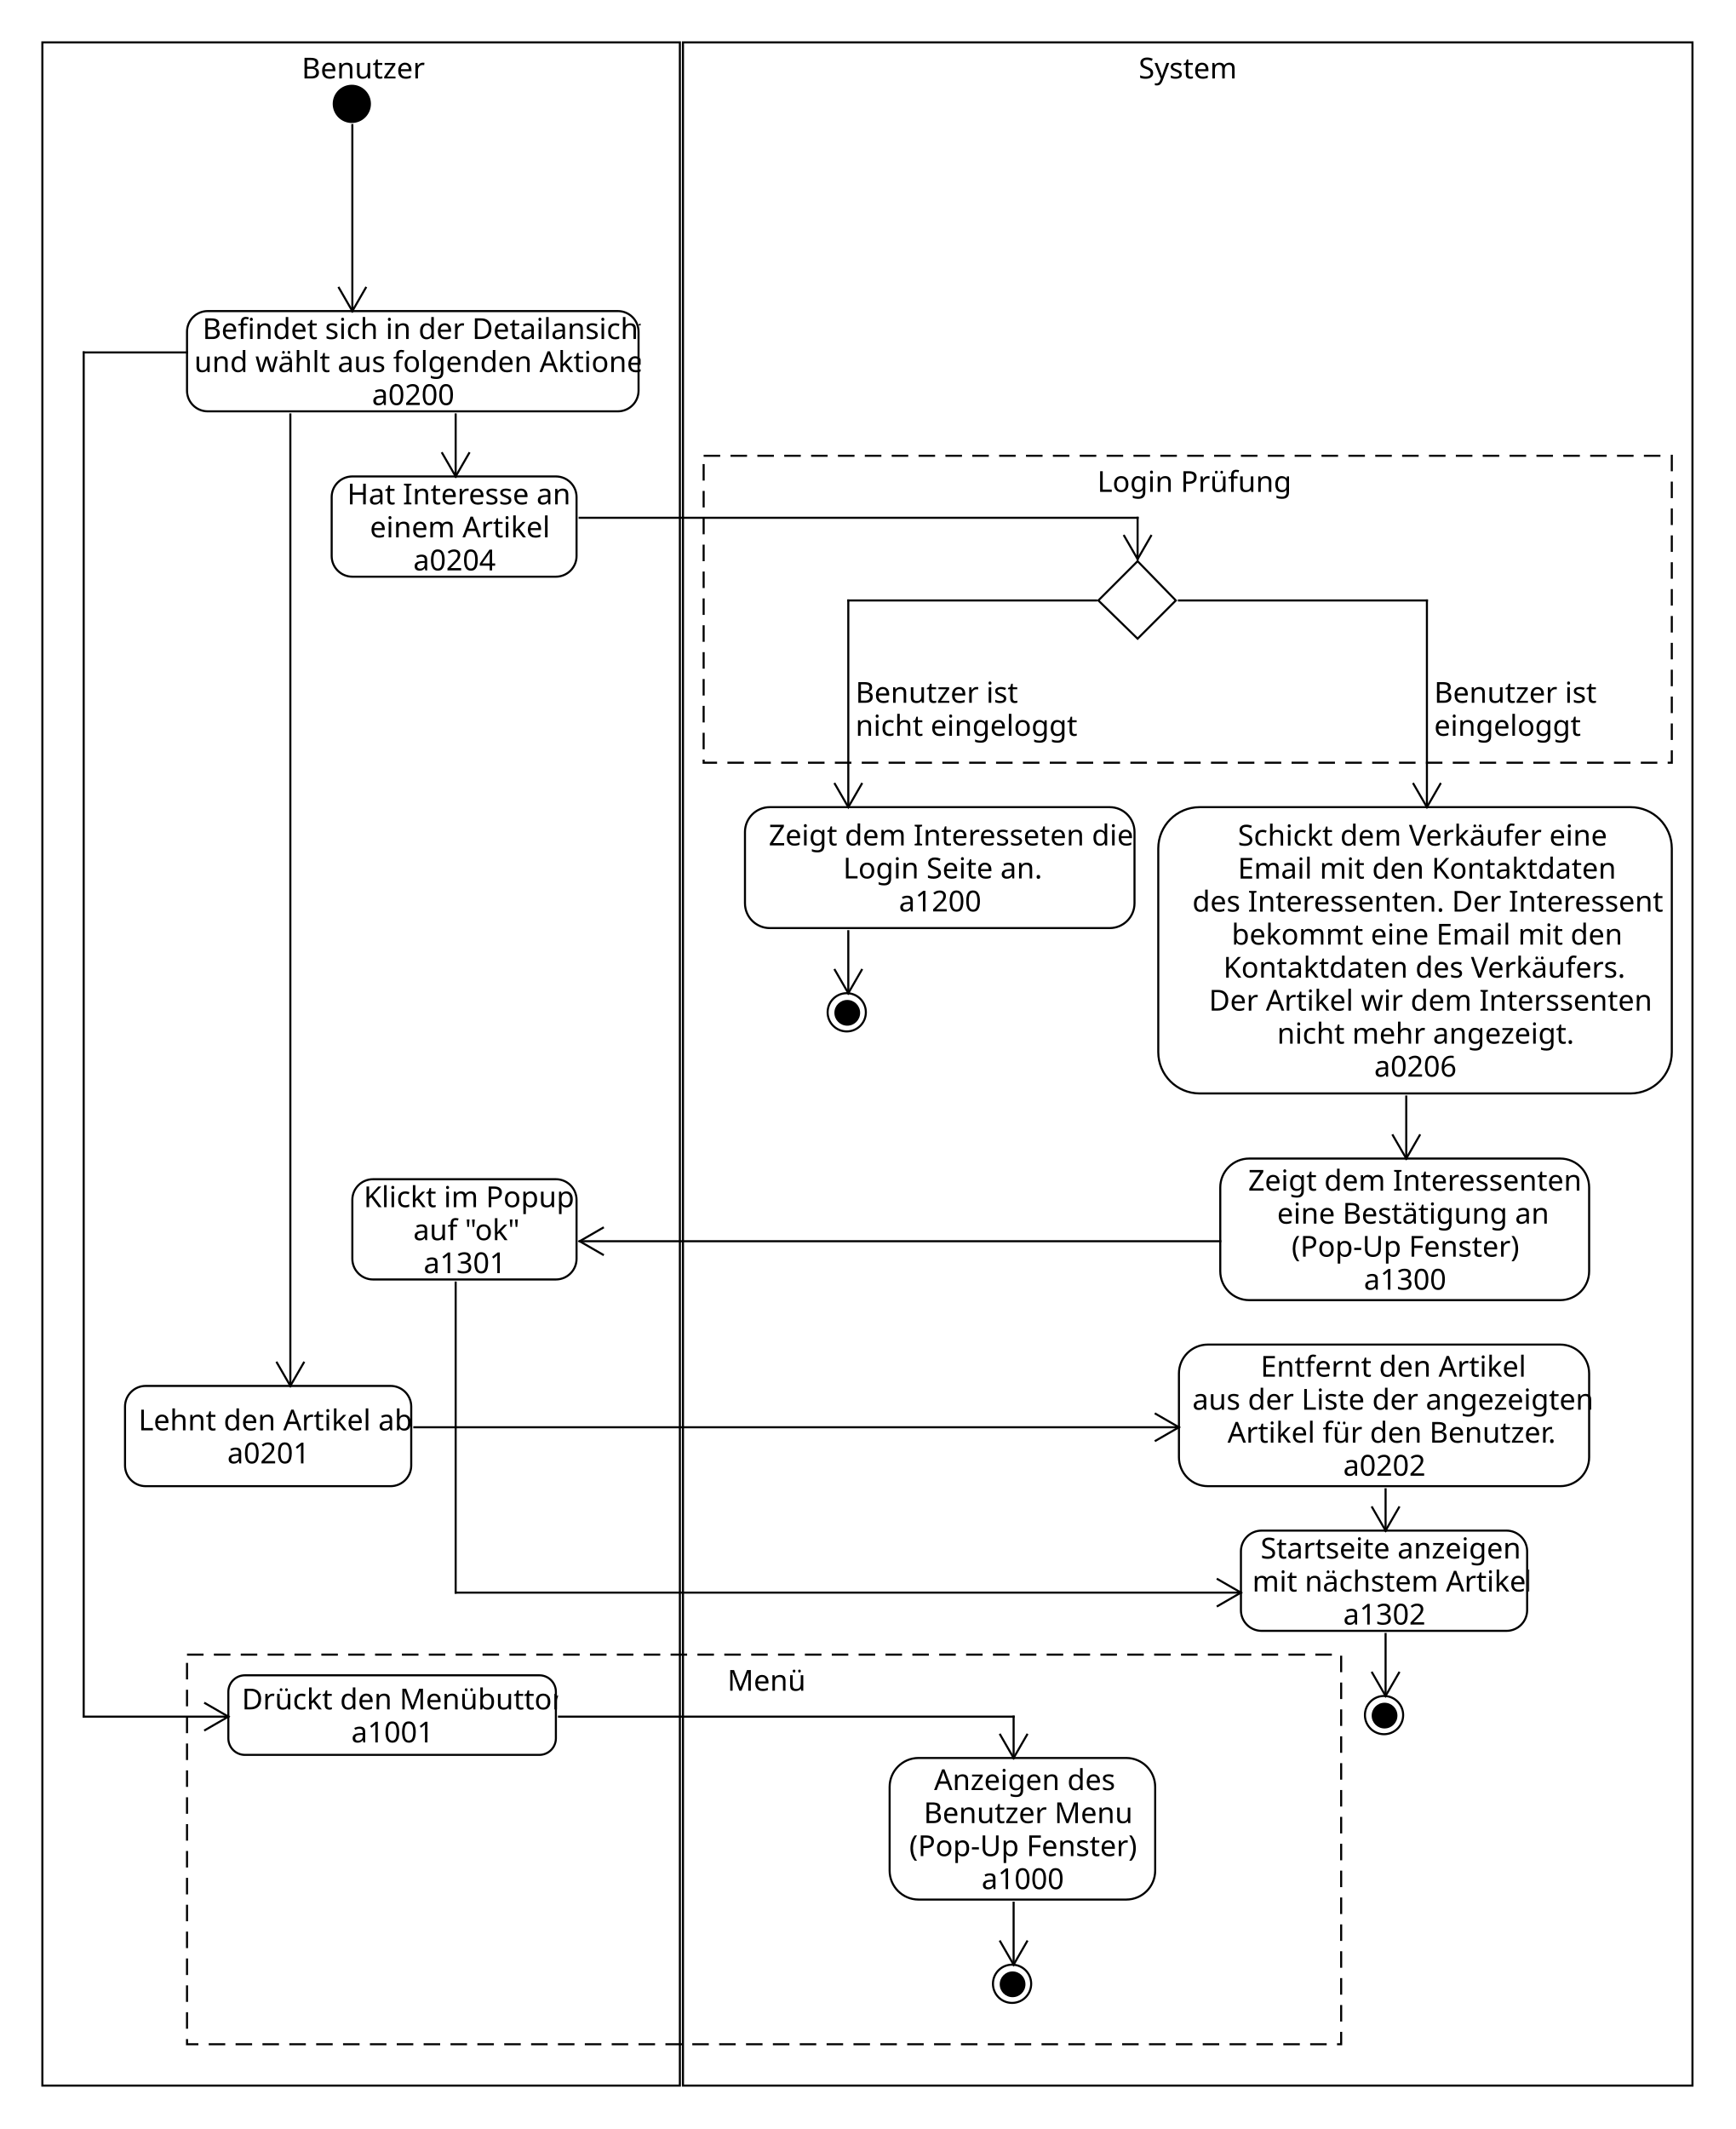
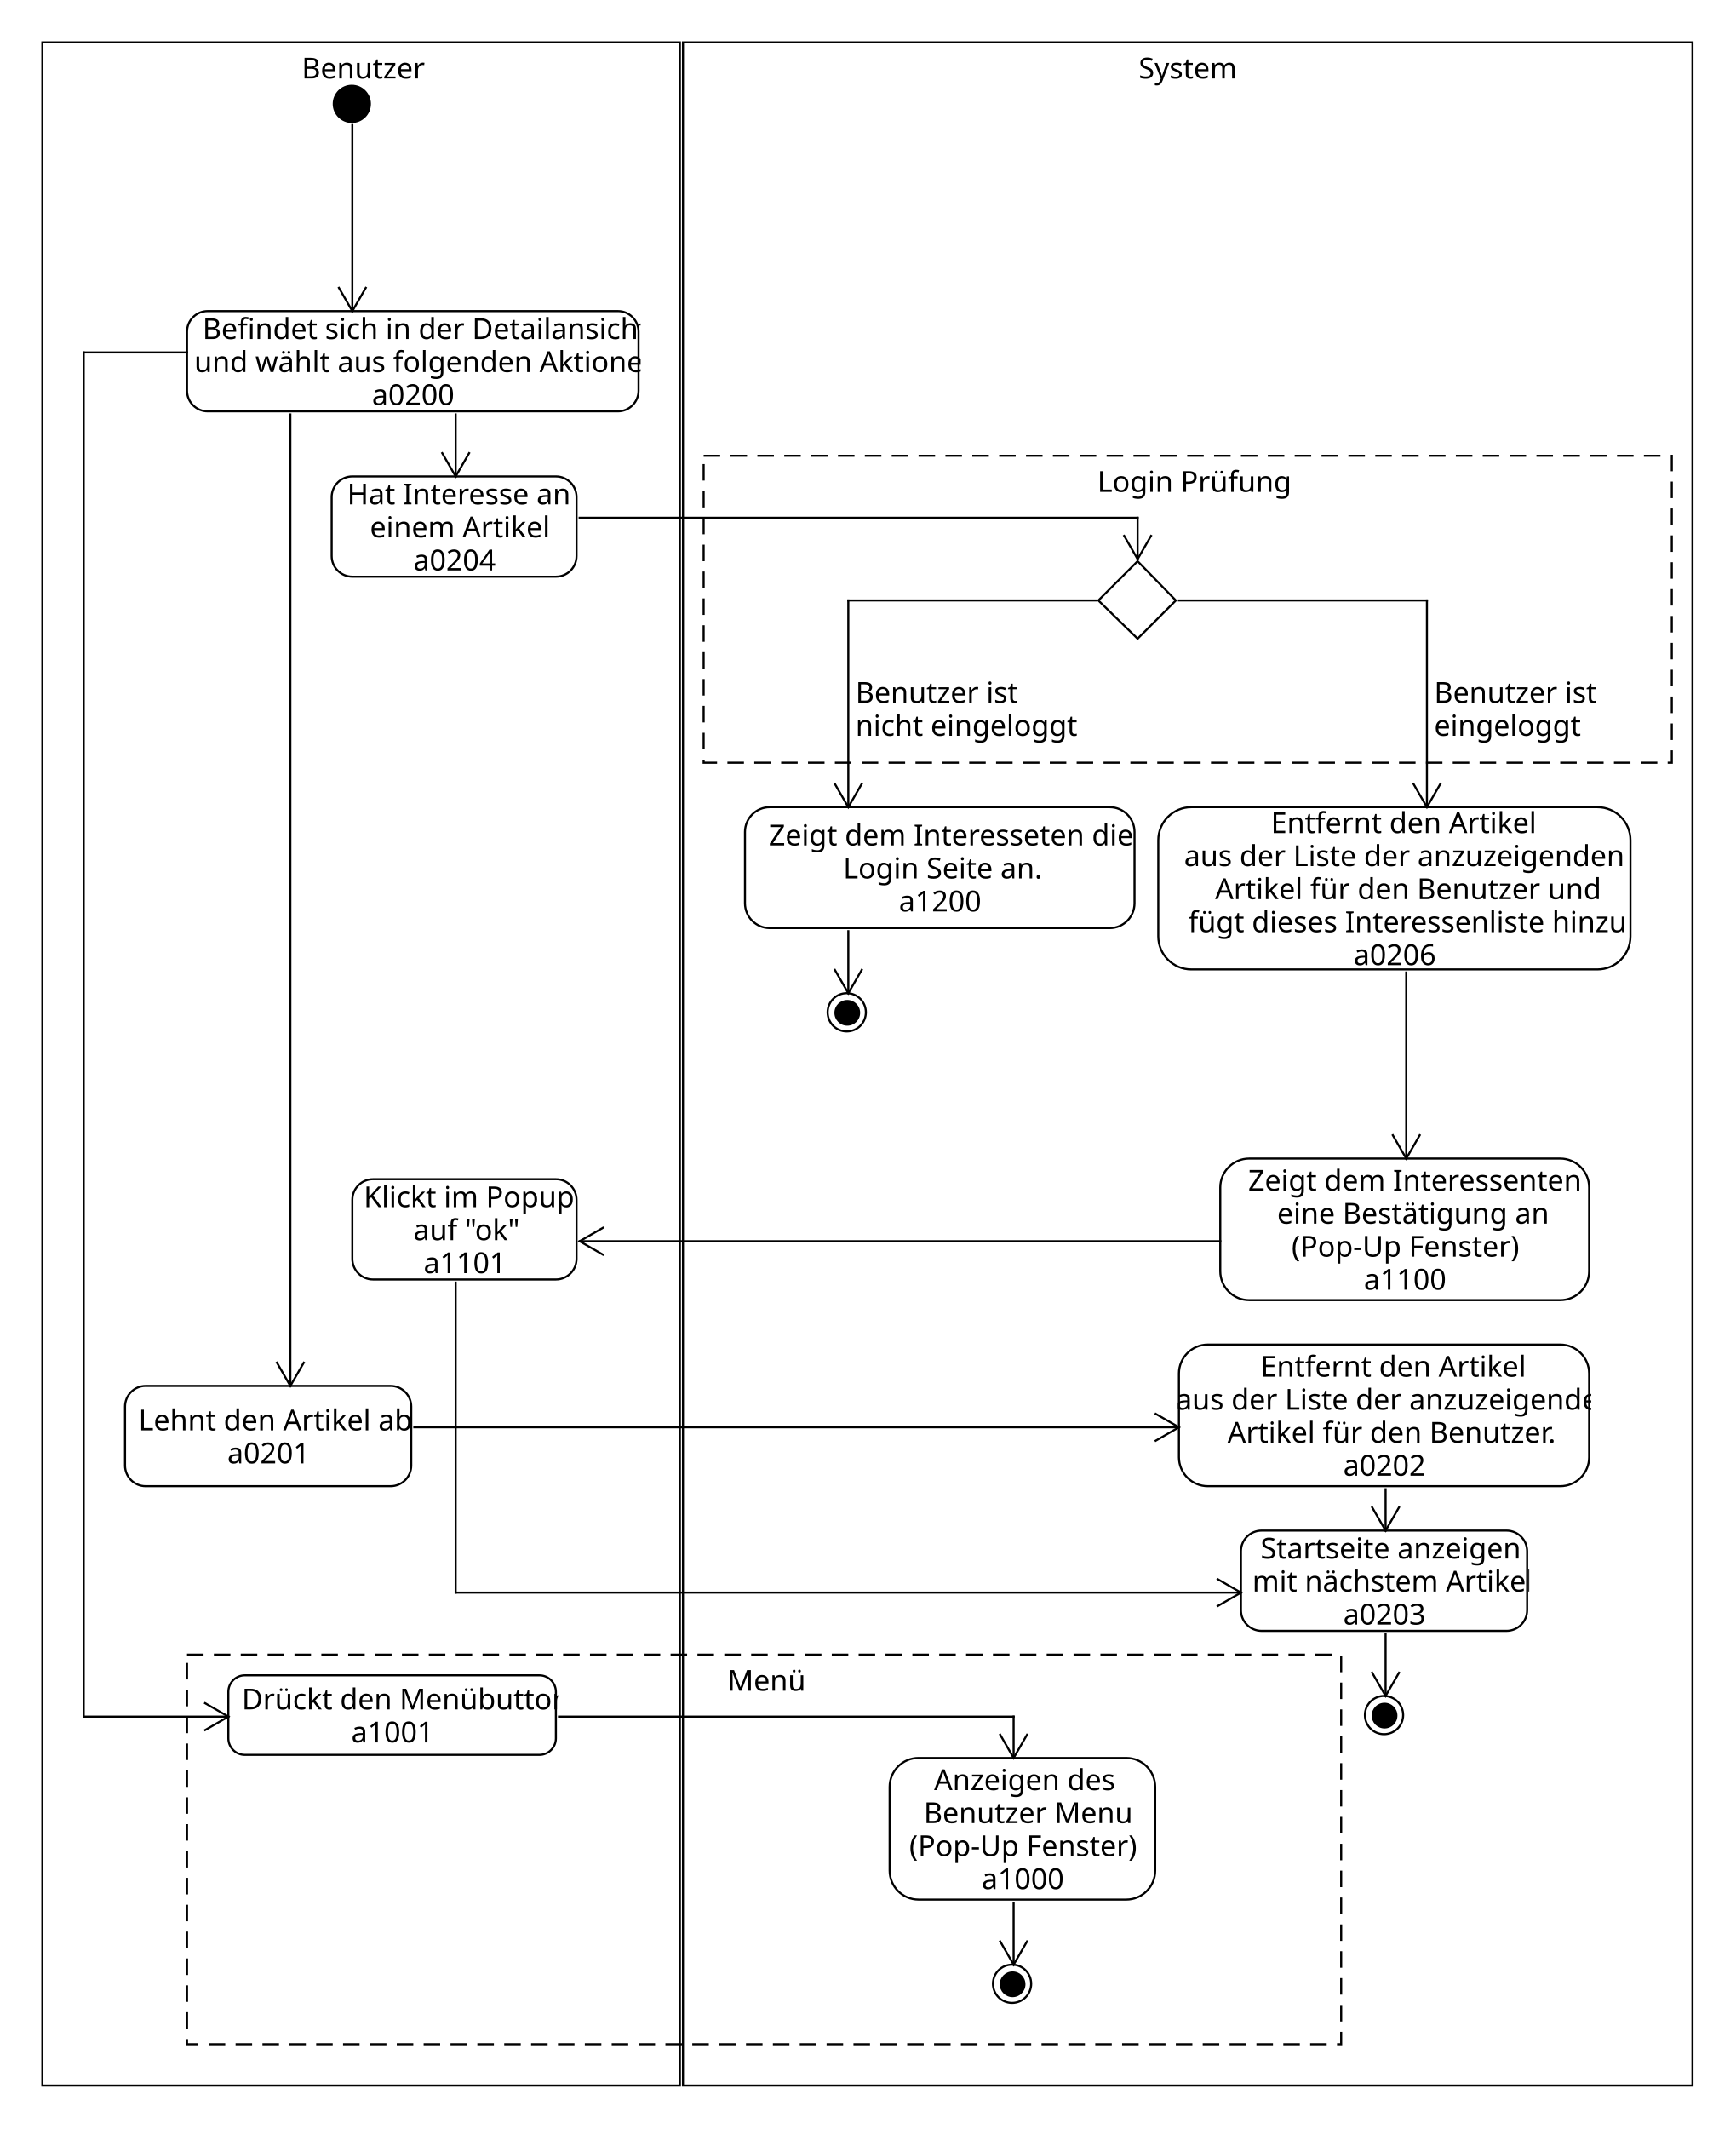
- <svg xmlns="http://www.w3.org/2000/svg" fill-opacity="1" color-rendering="auto" color-interpolation="auto" stroke="black" text-rendering="auto" stroke-linecap="square" width="840" stroke-miterlimit="10" stroke-opacity="1" shape-rendering="auto" fill="black" stroke-dasharray="none" font-weight="normal" stroke-width="1" viewBox="1230 70 840 1030" height="1030" font-family="'Dialog'" font-style="normal" stroke-linejoin="miter" font-size="12" stroke-dashoffset="0" image-rendering="auto">
+ <svg xmlns="http://www.w3.org/2000/svg" fill-opacity="1" color-rendering="auto" color-interpolation="auto" stroke="black" text-rendering="auto" stroke-linecap="square" width="840" stroke-miterlimit="10" stroke-opacity="1" shape-rendering="auto" fill="black" stroke-dasharray="none" font-weight="normal" stroke-width="1" viewBox="830 -20 840 1030" height="1030" font-family="'Dialog'" font-style="normal" stroke-linejoin="miter" font-size="12" stroke-dashoffset="0" image-rendering="auto">
  <defs id="genericDefs" />
  <g>
    <defs id="defs1">
      <clipPath clipPathUnits="userSpaceOnUse" id="clipPath1">
        <path d="M0 0 L2147483647 0 L2147483647 2147483647 L0 2147483647 L0 0 Z" />
      </clipPath>
      <clipPath clipPathUnits="userSpaceOnUse" id="clipPath2">
        <path d="M0 0 L0 20 L20 20 L20 0 Z" />
      </clipPath>
      <clipPath clipPathUnits="userSpaceOnUse" id="clipPath3">
        <path d="M0 0 L0 190 L560 190 L560 0 Z" />
      </clipPath>
      <clipPath clipPathUnits="userSpaceOnUse" id="clipPath4">
        <path d="M0 0 L0 70 L130 70 L130 0 Z" />
      </clipPath>
      <clipPath clipPathUnits="userSpaceOnUse" id="clipPath5">
        <path d="M0 0 L0 40 L160 40 L160 0 Z" />
      </clipPath>
      <clipPath clipPathUnits="userSpaceOnUse" id="clipPath6">
        <path d="M0 0 L0 150 L470 150 L470 0 Z" />
      </clipPath>
      <clipPath clipPathUnits="userSpaceOnUse" id="clipPath7">
        <path d="M0 0 L0 60 L190 60 L190 0 Z" />
      </clipPath>
      <clipPath clipPathUnits="userSpaceOnUse" id="clipPath8">
        <path d="M0 0 L0 40 L40 40 L40 0 Z" />
      </clipPath>
      <clipPath clipPathUnits="userSpaceOnUse" id="clipPath9">
        <path d="M0 0 L0 50 L110 50 L110 0 Z" />
      </clipPath>
      <clipPath clipPathUnits="userSpaceOnUse" id="clipPath10">
        <path d="M0 0 L0 50 L140 50 L140 0 Z" />
      </clipPath>
      <clipPath clipPathUnits="userSpaceOnUse" id="clipPath11">
        <path d="M0 0 L0 70 L200 70 L200 0 Z" />
      </clipPath>
      <clipPath clipPathUnits="userSpaceOnUse" id="clipPath12">
        <path d="M0 0 L0 70 L180 70 L180 0 Z" />
      </clipPath>
      <clipPath clipPathUnits="userSpaceOnUse" id="clipPath13">
-         <path d="M0 0 L0 140 L250 140 L250 0 Z" />
+         <path d="M0 0 L0 80 L230 80 L230 0 Z" />
      </clipPath>
      <clipPath clipPathUnits="userSpaceOnUse" id="clipPath14">
        <path d="M0 0 L0 50 L120 50 L120 0 Z" />
      </clipPath>
      <clipPath clipPathUnits="userSpaceOnUse" id="clipPath15">
        <path d="M0 0 L0 50 L220 50 L220 0 Z" />
      </clipPath>
      <clipPath clipPathUnits="userSpaceOnUse" id="clipPath16">
        <path d="M0 0 L0 990 L490 990 L490 0 Z" />
      </clipPath>
      <clipPath clipPathUnits="userSpaceOnUse" id="clipPath17">
        <path d="M0 0 L0 990 L310 990 L310 0 Z" />
      </clipPath>
      <clipPath clipPathUnits="userSpaceOnUse" id="clipPath18">
        <path d="M0 0 L0 60 L30 60 L30 0 Z" />
      </clipPath>
      <clipPath clipPathUnits="userSpaceOnUse" id="clipPath19">
        <path d="M0 0 L0 50 L250 50 L250 0 Z" />
      </clipPath>
      <clipPath clipPathUnits="userSpaceOnUse" id="clipPath20">
        <path d="M0 0 L0 690 L100 690 L100 0 Z" />
      </clipPath>
      <clipPath clipPathUnits="userSpaceOnUse" id="clipPath21">
        <path d="M0 0 L0 120 L30 120 L30 0 Z" />
      </clipPath>
      <clipPath clipPathUnits="userSpaceOnUse" id="clipPath22">
        <path d="M0 0 L0 130 L220 130 L220 0 Z" />
      </clipPath>
      <clipPath clipPathUnits="userSpaceOnUse" id="clipPath23">
        <path d="M0 0 L0 130 L150 130 L150 0 Z" />
      </clipPath>
      <clipPath clipPathUnits="userSpaceOnUse" id="clipPath24">
        <path d="M0 0 L0 180 L410 180 L410 0 Z" />
      </clipPath>
      <clipPath clipPathUnits="userSpaceOnUse" id="clipPath25">
        <path d="M0 0 L0 50 L30 50 L30 0 Z" />
      </clipPath>
      <clipPath clipPathUnits="userSpaceOnUse" id="clipPath26">
        <path d="M0 0 L0 30 L400 30 L400 0 Z" />
      </clipPath>
      <clipPath clipPathUnits="userSpaceOnUse" id="clipPath27">
        <path d="M0 0 L0 500 L30 500 L30 0 Z" />
      </clipPath>
      <clipPath clipPathUnits="userSpaceOnUse" id="clipPath28">
        <path d="M0 0 L0 30 L340 30 L340 0 Z" />
      </clipPath>
      <clipPath clipPathUnits="userSpaceOnUse" id="clipPath29">
        <path d="M0 0 L0 50 L300 50 L300 0 Z" />
      </clipPath>
    </defs>
-     <g fill="rgb(255,255,255)" fill-opacity="0" transform="translate(1890,890)" stroke-opacity="0" stroke="rgb(255,255,255)">
+     <g fill="rgb(255,255,255)" fill-opacity="0" transform="translate(1490,800)" stroke-opacity="0" stroke="rgb(255,255,255)">
      <circle r="9.25" clip-path="url(#clipPath2)" cx="9.75" cy="9.75" stroke="none" />
    </g>
-     <g transform="translate(1890,890)">
+     <g transform="translate(1490,800)">
      <circle fill="none" r="9.25" clip-path="url(#clipPath2)" cx="9.75" cy="9.75" />
      <circle r="6.227" clip-path="url(#clipPath2)" cx="10" cy="10" stroke="none" />
    </g>
-     <g fill="rgb(255,255,255)" fill-opacity="0" transform="translate(1890,890)" stroke-opacity="0" stroke="rgb(255,255,255)">
+     <g fill="rgb(255,255,255)" fill-opacity="0" transform="translate(1490,800)" stroke-opacity="0" stroke="rgb(255,255,255)">
      <circle fill="none" r="6.227" clip-path="url(#clipPath2)" cx="10" cy="10" />
    </g>
-     <g fill="rgb(255,255,255)" fill-opacity="0" transform="translate(1320,870)" stroke-opacity="0" stroke="rgb(255,255,255)">
+     <g fill="rgb(255,255,255)" fill-opacity="0" transform="translate(920,780)" stroke-opacity="0" stroke="rgb(255,255,255)">
      <rect x="0.5" width="558.5" height="188.5" y="0.5" clip-path="url(#clipPath3)" stroke="none" />
    </g>
-     <g stroke-dasharray="8,5" stroke-miterlimit="5" transform="translate(1320,870)" stroke-linecap="butt">
+     <g stroke-dasharray="8,5" stroke-miterlimit="5" transform="translate(920,780)" stroke-linecap="butt">
      <rect fill="none" x="0.5" width="558.5" height="188.5" y="0.5" clip-path="url(#clipPath3)" />
      <text x="262" font-size="14" y="17.969" clip-path="url(#clipPath3)" font-family="sans-serif" stroke="none" xml:space="preserve">Menü</text>
    </g>
-     <g fill="rgb(255,255,255)" fill-opacity="0" transform="translate(1710,1020)" stroke-opacity="0" stroke="rgb(255,255,255)">
+     <g fill="rgb(255,255,255)" fill-opacity="0" transform="translate(1310,930)" stroke-opacity="0" stroke="rgb(255,255,255)">
      <circle r="9.25" clip-path="url(#clipPath2)" cx="9.75" cy="9.75" stroke="none" />
    </g>
-     <g transform="translate(1710,1020)">
+     <g transform="translate(1310,930)">
      <circle fill="none" r="9.25" clip-path="url(#clipPath2)" cx="9.75" cy="9.75" />
      <circle r="6.227" clip-path="url(#clipPath2)" cx="10" cy="10" stroke="none" />
    </g>
-     <g fill="rgb(255,255,255)" fill-opacity="0" transform="translate(1710,1020)" stroke-opacity="0" stroke="rgb(255,255,255)">
+     <g fill="rgb(255,255,255)" fill-opacity="0" transform="translate(1310,930)" stroke-opacity="0" stroke="rgb(255,255,255)">
      <circle fill="none" r="6.227" clip-path="url(#clipPath2)" cx="10" cy="10" />
    </g>
-     <g fill="rgb(255,255,255)" fill-opacity="0" transform="translate(1660,920)" stroke-opacity="0" stroke="rgb(255,255,255)">
+     <g fill="rgb(255,255,255)" fill-opacity="0" transform="translate(1260,830)" stroke-opacity="0" stroke="rgb(255,255,255)">
      <rect x="0.5" y="0.5" clip-path="url(#clipPath4)" width="128.5" rx="14" ry="14" height="68.5" stroke="none" />
    </g>
-     <g transform="translate(1660,920)">
+     <g transform="translate(1260,830)">
      <rect x="0.5" y="0.5" clip-path="url(#clipPath4)" fill="none" width="128.5" rx="14" ry="14" height="68.5" />
      <text x="22" font-size="14" y="16.031" clip-path="url(#clipPath4)" font-family="sans-serif" stroke="none" xml:space="preserve">Anzeigen des</text>
      <text x="17" font-size="14" y="32" clip-path="url(#clipPath4)" font-family="sans-serif" stroke="none" xml:space="preserve">Benutzer Menu</text>
      <text x="10" font-size="14" y="47.969" clip-path="url(#clipPath4)" font-family="sans-serif" stroke="none" xml:space="preserve">(Pop-Up Fenster)</text>
      <text x="45" font-size="14" y="63.938" clip-path="url(#clipPath4)" font-family="sans-serif" stroke="none" xml:space="preserve">a1000</text>
    </g>
-     <g fill="rgb(255,255,255)" fill-opacity="0" transform="translate(1340,880)" stroke-opacity="0" stroke="rgb(255,255,255)">
+     <g fill="rgb(255,255,255)" fill-opacity="0" transform="translate(940,790)" stroke-opacity="0" stroke="rgb(255,255,255)">
      <rect x="0.5" y="0.5" clip-path="url(#clipPath5)" width="158.5" rx="8" ry="8" height="38.5" stroke="none" />
    </g>
-     <g transform="translate(1340,880)">
+     <g transform="translate(940,790)">
      <rect x="0.5" y="0.5" clip-path="url(#clipPath5)" fill="none" width="158.5" rx="8" ry="8" height="38.5" />
      <text x="7" font-size="14" y="17" clip-path="url(#clipPath5)" font-family="sans-serif" stroke="none" xml:space="preserve">Drückt den Menübutton</text>
      <text x="60" font-size="14" y="32.969" clip-path="url(#clipPath5)" font-family="sans-serif" stroke="none" xml:space="preserve">a1001</text>
    </g>
-     <g fill="rgb(255,255,255)" fill-opacity="0" transform="translate(1570,290)" stroke-opacity="0" stroke="rgb(255,255,255)">
+     <g fill="rgb(255,255,255)" fill-opacity="0" transform="translate(1170,200)" stroke-opacity="0" stroke="rgb(255,255,255)">
      <rect x="0.5" width="468.5" height="148.5" y="0.5" clip-path="url(#clipPath6)" stroke="none" />
    </g>
-     <g stroke-dasharray="8,5" stroke-miterlimit="5" transform="translate(1570,290)" stroke-linecap="butt">
+     <g stroke-dasharray="8,5" stroke-miterlimit="5" transform="translate(1170,200)" stroke-linecap="butt">
      <rect fill="none" x="0.5" width="468.5" height="148.5" y="0.5" clip-path="url(#clipPath6)" />
      <text x="191" font-size="14" y="17.969" clip-path="url(#clipPath6)" font-family="sans-serif" stroke="none" xml:space="preserve">Login Prüfung</text>
    </g>
-     <g fill="rgb(255,255,255)" fill-opacity="0" transform="translate(1590,460)" stroke-opacity="0" stroke="rgb(255,255,255)">
+     <g fill="rgb(255,255,255)" fill-opacity="0" transform="translate(1190,370)" stroke-opacity="0" stroke="rgb(255,255,255)">
      <rect x="0.5" y="0.5" clip-path="url(#clipPath7)" width="188.5" rx="12" ry="12" height="58.5" stroke="none" />
    </g>
-     <g transform="translate(1590,460)">
+     <g transform="translate(1190,370)">
      <rect x="0.5" y="0.5" clip-path="url(#clipPath7)" fill="none" width="188.5" rx="12" ry="12" height="58.5" />
      <text x="12" font-size="14" y="19.016" clip-path="url(#clipPath7)" font-family="sans-serif" stroke="none" xml:space="preserve">Zeigt dem Interesseten die</text>
      <text x="48" font-size="14" y="34.984" clip-path="url(#clipPath7)" font-family="sans-serif" stroke="none" xml:space="preserve">Login Seite an.</text>
      <text x="75" font-size="14" y="50.953" clip-path="url(#clipPath7)" font-family="sans-serif" stroke="none" xml:space="preserve">a1200</text>
    </g>
-     <g fill="rgb(255,255,255)" fill-opacity="0" transform="translate(1760,340)" stroke-opacity="0" stroke="rgb(255,255,255)">
+     <g fill="rgb(255,255,255)" fill-opacity="0" transform="translate(1360,250)" stroke-opacity="0" stroke="rgb(255,255,255)">
      <path d="M20.5 1.5 L39 20.5 L20.5 39 L1.5 20.5 L20.5 1.5" clip-path="url(#clipPath8)" stroke="none" />
    </g>
-     <g transform="translate(1760,340)">
+     <g transform="translate(1360,250)">
      <path fill="none" d="M20.5 1.5 L39 20.5 L20.5 39 L1.5 20.5 L20.5 1.5" clip-path="url(#clipPath8)" />
    </g>
-     <g fill="rgb(255,255,255)" fill-opacity="0" transform="translate(1400,640)" stroke-opacity="0" stroke="rgb(255,255,255)">
+     <g fill="rgb(255,255,255)" fill-opacity="0" transform="translate(1000,550)" stroke-opacity="0" stroke="rgb(255,255,255)">
      <rect x="0.5" y="0.5" clip-path="url(#clipPath9)" width="108.5" rx="10" ry="10" height="48.5" stroke="none" />
    </g>
-     <g transform="translate(1400,640)">
+     <g transform="translate(1000,550)">
      <rect x="0.5" y="0.5" clip-path="url(#clipPath9)" fill="none" width="108.5" rx="10" ry="10" height="48.5" />
      <text x="6" font-size="14" y="14.016" clip-path="url(#clipPath9)" font-family="sans-serif" stroke="none" xml:space="preserve">Klickt im Popup</text>
      <text x="30" font-size="14" y="29.984" clip-path="url(#clipPath9)" font-family="sans-serif" stroke="none" xml:space="preserve">auf "ok"</text>
-       <text x="35" font-size="14" y="45.953" clip-path="url(#clipPath9)" font-family="sans-serif" stroke="none" xml:space="preserve">a1301</text>
-     </g>
-     <g fill="rgb(255,255,255)" fill-opacity="0" transform="translate(1630,550)" stroke-opacity="0" stroke="rgb(255,255,255)">
+       <text x="35" font-size="14" y="45.953" clip-path="url(#clipPath9)" font-family="sans-serif" stroke="none" xml:space="preserve">a1101</text>
+     </g>
+     <g fill="rgb(255,255,255)" fill-opacity="0" transform="translate(1230,460)" stroke-opacity="0" stroke="rgb(255,255,255)">
      <circle r="9.25" clip-path="url(#clipPath2)" cx="9.75" cy="9.75" stroke="none" />
    </g>
-     <g transform="translate(1630,550)">
+     <g transform="translate(1230,460)">
      <circle fill="none" r="9.25" clip-path="url(#clipPath2)" cx="9.75" cy="9.75" />
      <circle r="6.227" clip-path="url(#clipPath2)" cx="10" cy="10" stroke="none" />
    </g>
-     <g fill="rgb(255,255,255)" fill-opacity="0" transform="translate(1630,550)" stroke-opacity="0" stroke="rgb(255,255,255)">
+     <g fill="rgb(255,255,255)" fill-opacity="0" transform="translate(1230,460)" stroke-opacity="0" stroke="rgb(255,255,255)">
      <circle fill="none" r="6.227" clip-path="url(#clipPath2)" cx="10" cy="10" />
    </g>
-     <g fill="rgb(255,255,255)" fill-opacity="0" transform="translate(1830,810)" stroke-opacity="0" stroke="rgb(255,255,255)">
+     <g fill="rgb(255,255,255)" fill-opacity="0" transform="translate(1430,720)" stroke-opacity="0" stroke="rgb(255,255,255)">
      <rect x="0.5" y="0.5" clip-path="url(#clipPath10)" width="138.5" rx="10" ry="10" height="48.5" stroke="none" />
    </g>
-     <g transform="translate(1830,810)">
+     <g transform="translate(1430,720)">
      <rect x="0.5" y="0.5" clip-path="url(#clipPath10)" fill="none" width="138.5" rx="10" ry="10" height="48.5" />
      <text x="10" font-size="14" y="14.016" clip-path="url(#clipPath10)" font-family="sans-serif" stroke="none" xml:space="preserve">Startseite anzeigen</text>
      <text x="6" font-size="14" y="29.984" clip-path="url(#clipPath10)" font-family="sans-serif" stroke="none" xml:space="preserve">mit nächstem Artikel</text>
-       <text x="50" font-size="14" y="45.953" clip-path="url(#clipPath10)" font-family="sans-serif" stroke="none" xml:space="preserve">a1302</text>
-     </g>
-     <g fill="rgb(255,255,255)" fill-opacity="0" transform="translate(1800,720)" stroke-opacity="0" stroke="rgb(255,255,255)">
+       <text x="50" font-size="14" y="45.953" clip-path="url(#clipPath10)" font-family="sans-serif" stroke="none" xml:space="preserve">a0203</text>
+     </g>
+     <g fill="rgb(255,255,255)" fill-opacity="0" transform="translate(1400,630)" stroke-opacity="0" stroke="rgb(255,255,255)">
      <rect x="0.5" y="0.5" clip-path="url(#clipPath11)" width="198.5" rx="14" ry="14" height="68.5" stroke="none" />
    </g>
-     <g transform="translate(1800,720)">
+     <g transform="translate(1400,630)">
      <rect x="0.5" y="0.5" clip-path="url(#clipPath11)" fill="none" width="198.5" rx="14" ry="14" height="68.5" />
      <text x="40" font-size="14" y="16.031" clip-path="url(#clipPath11)" font-family="sans-serif" stroke="none" xml:space="preserve">Entfernt den Artikel</text>
-       <text x="7" font-size="14" y="32" clip-path="url(#clipPath11)" font-family="sans-serif" stroke="none" xml:space="preserve">aus der Liste der angezeigten</text>
+       <text x="-1" font-size="14" y="32" clip-path="url(#clipPath11)" font-family="sans-serif" stroke="none" xml:space="preserve">aus der Liste der anzuzeigenden</text>
      <text x="24" font-size="14" y="47.969" clip-path="url(#clipPath11)" font-family="sans-serif" stroke="none" xml:space="preserve">Artikel für den Benutzer.</text>
      <text x="80" font-size="14" y="63.938" clip-path="url(#clipPath11)" font-family="sans-serif" stroke="none" xml:space="preserve">a0202</text>
    </g>
-     <g fill="rgb(255,255,255)" fill-opacity="0" transform="translate(1290,740)" stroke-opacity="0" stroke="rgb(255,255,255)">
+     <g fill="rgb(255,255,255)" fill-opacity="0" transform="translate(890,650)" stroke-opacity="0" stroke="rgb(255,255,255)">
      <rect x="0.5" y="0.5" clip-path="url(#clipPath10)" width="138.5" rx="10" ry="10" height="48.5" stroke="none" />
    </g>
-     <g transform="translate(1290,740)">
+     <g transform="translate(890,650)">
      <rect x="0.5" y="0.5" clip-path="url(#clipPath10)" fill="none" width="138.5" rx="10" ry="10" height="48.5" />
      <text x="7" font-size="14" y="22" clip-path="url(#clipPath10)" font-family="sans-serif" stroke="none" xml:space="preserve">Lehnt den Artikel ab</text>
      <text x="50" font-size="14" y="37.969" clip-path="url(#clipPath10)" font-family="sans-serif" stroke="none" xml:space="preserve">a0201</text>
    </g>
-     <g fill="rgb(255,255,255)" fill-opacity="0" transform="translate(1820,630)" stroke-opacity="0" stroke="rgb(255,255,255)">
+     <g fill="rgb(255,255,255)" fill-opacity="0" transform="translate(1420,540)" stroke-opacity="0" stroke="rgb(255,255,255)">
      <rect x="0.5" y="0.5" clip-path="url(#clipPath12)" width="178.5" rx="14" ry="14" height="68.5" stroke="none" />
    </g>
-     <g transform="translate(1820,630)">
+     <g transform="translate(1420,540)">
      <rect x="0.5" y="0.5" clip-path="url(#clipPath12)" fill="none" width="178.5" rx="14" ry="14" height="68.5" />
      <text x="14" font-size="14" y="16.031" clip-path="url(#clipPath12)" font-family="sans-serif" stroke="none" xml:space="preserve">Zeigt dem Interessenten</text>
      <text x="28" font-size="14" y="32" clip-path="url(#clipPath12)" font-family="sans-serif" stroke="none" xml:space="preserve">eine Bestätigung an</text>
      <text x="35" font-size="14" y="47.969" clip-path="url(#clipPath12)" font-family="sans-serif" stroke="none" xml:space="preserve">(Pop-Up Fenster)</text>
-       <text x="70" font-size="14" y="63.938" clip-path="url(#clipPath12)" font-family="sans-serif" stroke="none" xml:space="preserve">a1300</text>
-     </g>
-     <g fill="rgb(255,255,255)" fill-opacity="0" transform="translate(1790,460)" stroke-opacity="0" stroke="rgb(255,255,255)">
-       <rect x="0.5" y="0.5" clip-path="url(#clipPath13)" width="248.5" rx="20" ry="20" height="138.5" stroke="none" />
-     </g>
-     <g transform="translate(1790,460)">
-       <rect x="0.5" y="0.5" clip-path="url(#clipPath13)" fill="none" width="248.5" rx="20" ry="20" height="138.5" />
-       <text x="39" font-size="14" y="19.094" clip-path="url(#clipPath13)" font-family="sans-serif" stroke="none" xml:space="preserve">Schickt dem Verkäufer eine</text>
-       <text x="39" font-size="14" y="35.062" clip-path="url(#clipPath13)" font-family="sans-serif" stroke="none" xml:space="preserve">Email mit den Kontaktdaten</text>
-       <text x="17" font-size="14" y="51.031" clip-path="url(#clipPath13)" font-family="sans-serif" stroke="none" xml:space="preserve">des Interessenten. Der Interessent</text>
-       <text x="36" font-size="14" y="67" clip-path="url(#clipPath13)" font-family="sans-serif" stroke="none" xml:space="preserve">bekommt eine Email mit den</text>
-       <text x="32" font-size="14" y="82.969" clip-path="url(#clipPath13)" font-family="sans-serif" stroke="none" xml:space="preserve">Kontaktdaten des Verkäufers.</text>
-       <text x="25" font-size="14" y="98.938" clip-path="url(#clipPath13)" font-family="sans-serif" stroke="none" xml:space="preserve">Der Artikel wir dem Interssenten</text>
-       <text x="58" font-size="14" y="114.906" clip-path="url(#clipPath13)" font-family="sans-serif" stroke="none" xml:space="preserve">nicht mehr angezeigt.</text>
-       <text x="105" font-size="14" y="130.875" clip-path="url(#clipPath13)" font-family="sans-serif" stroke="none" xml:space="preserve">a0206</text>
-     </g>
-     <g fill="rgb(255,255,255)" fill-opacity="0" transform="translate(1390,300)" stroke-opacity="0" stroke="rgb(255,255,255)">
+       <text x="70" font-size="14" y="63.938" clip-path="url(#clipPath12)" font-family="sans-serif" stroke="none" xml:space="preserve">a1100</text>
+     </g>
+     <g fill="rgb(255,255,255)" fill-opacity="0" transform="translate(1390,370)" stroke-opacity="0" stroke="rgb(255,255,255)">
+       <rect x="0.5" y="0.5" clip-path="url(#clipPath13)" width="228.5" rx="16" ry="16" height="78.5" stroke="none" />
+     </g>
+     <g transform="translate(1390,370)">
+       <rect x="0.5" y="0.5" clip-path="url(#clipPath13)" fill="none" width="228.5" rx="16" ry="16" height="78.5" />
+       <text x="55" font-size="14" y="13.047" clip-path="url(#clipPath13)" font-family="sans-serif" stroke="none" xml:space="preserve">Entfernt den Artikel</text>
+       <text x="13" font-size="14" y="29.016" clip-path="url(#clipPath13)" font-family="sans-serif" stroke="none" xml:space="preserve">aus der Liste der anzuzeigenden</text>
+       <text x="28" font-size="14" y="44.984" clip-path="url(#clipPath13)" font-family="sans-serif" stroke="none" xml:space="preserve">Artikel für den Benutzer und</text>
+       <text x="15" font-size="14" y="60.953" clip-path="url(#clipPath13)" font-family="sans-serif" stroke="none" xml:space="preserve">fügt dieses Interessenliste hinzu</text>
+       <text x="95" font-size="14" y="76.922" clip-path="url(#clipPath13)" font-family="sans-serif" stroke="none" xml:space="preserve">a0206</text>
+     </g>
+     <g fill="rgb(255,255,255)" fill-opacity="0" transform="translate(990,210)" stroke-opacity="0" stroke="rgb(255,255,255)">
      <rect x="0.5" y="0.5" clip-path="url(#clipPath14)" width="118.5" rx="10" ry="10" height="48.5" stroke="none" />
    </g>
-     <g transform="translate(1390,300)">
+     <g transform="translate(990,210)">
      <rect x="0.5" y="0.5" clip-path="url(#clipPath14)" fill="none" width="118.5" rx="10" ry="10" height="48.5" />
      <text x="8" font-size="14" y="14.016" clip-path="url(#clipPath14)" font-family="sans-serif" stroke="none" xml:space="preserve">Hat Interesse an</text>
      <text x="19" font-size="14" y="29.984" clip-path="url(#clipPath14)" font-family="sans-serif" stroke="none" xml:space="preserve">einem Artikel</text>
      <text x="40" font-size="14" y="45.953" clip-path="url(#clipPath14)" font-family="sans-serif" stroke="none" xml:space="preserve">a0204</text>
    </g>
-     <g transform="translate(1390,110)">
+     <g transform="translate(990,20)">
      <circle r="8.75" clip-path="url(#clipPath2)" cx="10.25" cy="10.25" stroke="none" />
      <circle fill="none" r="8.75" clip-path="url(#clipPath2)" cx="10.25" cy="10.25" />
    </g>
-     <g fill="rgb(255,255,255)" fill-opacity="0" transform="translate(1320,220)" stroke-opacity="0" stroke="rgb(255,255,255)">
+     <g fill="rgb(255,255,255)" fill-opacity="0" transform="translate(920,130)" stroke-opacity="0" stroke="rgb(255,255,255)">
      <rect x="0.5" y="0.5" clip-path="url(#clipPath15)" width="218.5" rx="10" ry="10" height="48.5" stroke="none" />
    </g>
-     <g transform="translate(1320,220)">
+     <g transform="translate(920,130)">
      <rect x="0.5" y="0.5" clip-path="url(#clipPath15)" fill="none" width="218.5" rx="10" ry="10" height="48.5" />
      <text x="8" font-size="14" y="14.016" clip-path="url(#clipPath15)" font-family="sans-serif" stroke="none" xml:space="preserve">Befindet sich in der Detailansicht</text>
      <text x="4" font-size="14" y="29.984" clip-path="url(#clipPath15)" font-family="sans-serif" stroke="none" xml:space="preserve">und wählt aus folgenden Aktionen</text>
      <text x="90" font-size="14" y="45.953" clip-path="url(#clipPath15)" font-family="sans-serif" stroke="none" xml:space="preserve">a0200</text>
    </g>
-     <g fill="rgb(255,255,255)" fill-opacity="0" transform="translate(1560,90)" stroke-opacity="0" stroke="rgb(255,255,255)">
+     <g fill="rgb(255,255,255)" fill-opacity="0" transform="translate(1160,0)" stroke-opacity="0" stroke="rgb(255,255,255)">
      <rect x="0.5" width="488.5" height="988.5" y="0.5" clip-path="url(#clipPath16)" stroke="none" />
    </g>
-     <g transform="translate(1560,90)">
+     <g transform="translate(1160,0)">
      <rect fill="none" x="0.5" width="488.5" height="988.5" y="0.5" clip-path="url(#clipPath16)" />
      <text x="221" font-size="14" y="17.969" clip-path="url(#clipPath16)" font-family="sans-serif" stroke="none" xml:space="preserve">System</text>
    </g>
-     <g fill="rgb(255,255,255)" fill-opacity="0" transform="translate(1250,90)" stroke-opacity="0" stroke="rgb(255,255,255)">
+     <g fill="rgb(255,255,255)" fill-opacity="0" transform="translate(850,0)" stroke-opacity="0" stroke="rgb(255,255,255)">
      <rect x="0.5" width="308.5" height="988.5" y="0.5" clip-path="url(#clipPath17)" stroke="none" />
    </g>
-     <g transform="translate(1250,90)">
+     <g transform="translate(850,0)">
      <rect fill="none" x="0.5" width="308.5" height="988.5" y="0.5" clip-path="url(#clipPath17)" />
      <text x="126" font-size="14" y="17.969" clip-path="url(#clipPath17)" font-family="sans-serif" stroke="none" xml:space="preserve">Benutzer</text>
    </g>
-     <g transform="translate(1890,850)">
+     <g transform="translate(1490,760)">
      <path fill="none" d="M10.5 40.5 L10.5 10.5" clip-path="url(#clipPath18)" />
      <path fill="none" d="M17 29.242 L10.5 40.5 L4 29.242" clip-path="url(#clipPath18)" />
    </g>
-     <g transform="translate(1490,890)">
+     <g transform="translate(1090,800)">
      <path fill="none" d="M230.5 30.5 L230.5 10.5" clip-path="url(#clipPath19)" />
      <path fill="none" d="M230.5 10.5 L10.5 10.5" clip-path="url(#clipPath19)" />
      <path fill="none" d="M237 19.242 L230.5 30.5 L224 19.242" clip-path="url(#clipPath19)" />
    </g>
-     <g transform="translate(1710,980)">
+     <g transform="translate(1310,890)">
      <path fill="none" d="M10.5 40.5 L10.5 10.5" clip-path="url(#clipPath18)" />
      <path fill="none" d="M17 29.242 L10.5 40.5 L4 29.242" clip-path="url(#clipPath18)" />
    </g>
-     <g transform="translate(1260,230)">
+     <g transform="translate(860,140)">
      <path fill="none" d="M80.5 670.5 L10.5 670.5" clip-path="url(#clipPath20)" />
      <path fill="none" d="M10.5 670.5 L10.5 10.5" clip-path="url(#clipPath20)" />
      <path fill="none" d="M10.5 10.5 L60.5 10.5" clip-path="url(#clipPath20)" />
      <path fill="none" d="M69.242 664 L80.5 670.5 L69.242 677" clip-path="url(#clipPath20)" />
    </g>
-     <g transform="translate(1630,510)">
+     <g transform="translate(1230,420)">
      <path fill="none" d="M10.5 40.5 L10.5 10.5" clip-path="url(#clipPath18)" />
      <path fill="none" d="M17 29.242 L10.5 40.5 L4 29.242" clip-path="url(#clipPath18)" />
    </g>
-     <g transform="translate(1390,120)">
+     <g transform="translate(990,30)">
      <path fill="none" d="M10.5 100.5 L10.5 10.5" clip-path="url(#clipPath21)" />
      <path fill="none" d="M17 89.242 L10.5 100.5 L4 89.242" clip-path="url(#clipPath21)" />
    </g>
-     <g transform="translate(1790,350)">
+     <g transform="translate(1390,260)">
      <path fill="none" d="M130.5 110.5 L130.5 10.5" clip-path="url(#clipPath22)" />
      <path fill="none" d="M130.5 10.5 L10.5 10.5" clip-path="url(#clipPath22)" />
      <path fill="none" d="M137 99.242 L130.5 110.5 L124 99.242" clip-path="url(#clipPath22)" />
      <text x="134" font-size="14" y="60" clip-path="url(#clipPath22)" font-family="sans-serif" stroke="none" xml:space="preserve">Benutzer ist</text>
      <text x="134" font-size="14" y="75.969" clip-path="url(#clipPath22)" font-family="sans-serif" stroke="none" xml:space="preserve">eingeloggt</text>
    </g>
-     <g transform="translate(1630,350)">
+     <g transform="translate(1230,260)">
      <path fill="none" d="M10.5 110.5 L10.5 10.5" clip-path="url(#clipPath23)" />
      <path fill="none" d="M10.5 10.5 L130.5 10.5" clip-path="url(#clipPath23)" />
      <path fill="none" d="M17 99.242 L10.5 110.5 L4 99.242" clip-path="url(#clipPath23)" />
      <text x="14" font-size="14" y="60" clip-path="url(#clipPath23)" font-family="sans-serif" stroke="none" xml:space="preserve">Benutzer ist</text>
      <text x="14" font-size="14" y="75.969" clip-path="url(#clipPath23)" font-family="sans-serif" stroke="none" xml:space="preserve">nicht eingeloggt</text>
    </g>
-     <g transform="translate(1440,680)">
+     <g transform="translate(1040,590)">
      <path fill="none" d="M390.5 160.5 L10.5 160.5" clip-path="url(#clipPath24)" />
      <path fill="none" d="M10.5 160.5 L10.5 10.5" clip-path="url(#clipPath24)" />
      <path fill="none" d="M379.242 154 L390.5 160.5 L379.242 167" clip-path="url(#clipPath24)" />
    </g>
-     <g transform="translate(1890,780)">
+     <g transform="translate(1490,690)">
      <path fill="none" d="M10.5 30.5 L10.5 10.5" clip-path="url(#clipPath25)" />
      <path fill="none" d="M17 19.242 L10.5 30.5 L4 19.242" clip-path="url(#clipPath25)" />
    </g>
-     <g transform="translate(1420,750)">
+     <g transform="translate(1020,660)">
      <path fill="none" d="M380.5 10.5 L10.5 10.5" clip-path="url(#clipPath26)" />
      <path fill="none" d="M369.242 4 L380.5 10.5 L369.242 17" clip-path="url(#clipPath26)" />
    </g>
-     <g transform="translate(1360,260)">
+     <g transform="translate(960,170)">
      <path fill="none" d="M10.5 480.5 L10.5 10.5" clip-path="url(#clipPath27)" />
      <path fill="none" d="M17 469.242 L10.5 480.5 L4 469.242" clip-path="url(#clipPath27)" />
    </g>
-     <g transform="translate(1500,660)">
+     <g transform="translate(1100,570)">
      <path fill="none" d="M10.5 10.5 L320.5 10.5" clip-path="url(#clipPath28)" />
      <path fill="none" d="M21.758 17 L10.5 10.5 L21.758 4" clip-path="url(#clipPath28)" />
    </g>
-     <g transform="translate(1900,590)">
-       <path fill="none" d="M10.5 40.5 L10.5 10.5" clip-path="url(#clipPath18)" />
-       <path fill="none" d="M17 29.242 L10.5 40.5 L4 29.242" clip-path="url(#clipPath18)" />
-     </g>
-     <g transform="translate(1500,310)">
+     <g transform="translate(1500,440)">
+       <path fill="none" d="M10.5 100.5 L10.5 10.5" clip-path="url(#clipPath21)" />
+       <path fill="none" d="M17 89.242 L10.5 100.5 L4 89.242" clip-path="url(#clipPath21)" />
+     </g>
+     <g transform="translate(1100,220)">
      <path fill="none" d="M280.5 30.5 L280.5 10.5" clip-path="url(#clipPath29)" />
      <path fill="none" d="M280.5 10.5 L10.5 10.5" clip-path="url(#clipPath29)" />
      <path fill="none" d="M287 19.242 L280.5 30.5 L274 19.242" clip-path="url(#clipPath29)" />
    </g>
-     <g transform="translate(1440,260)">
+     <g transform="translate(1040,170)">
      <path fill="none" d="M10.5 40.5 L10.5 10.5" clip-path="url(#clipPath18)" />
      <path fill="none" d="M17 29.242 L10.5 40.5 L4 29.242" clip-path="url(#clipPath18)" />
    </g>
  </g>
</svg>
